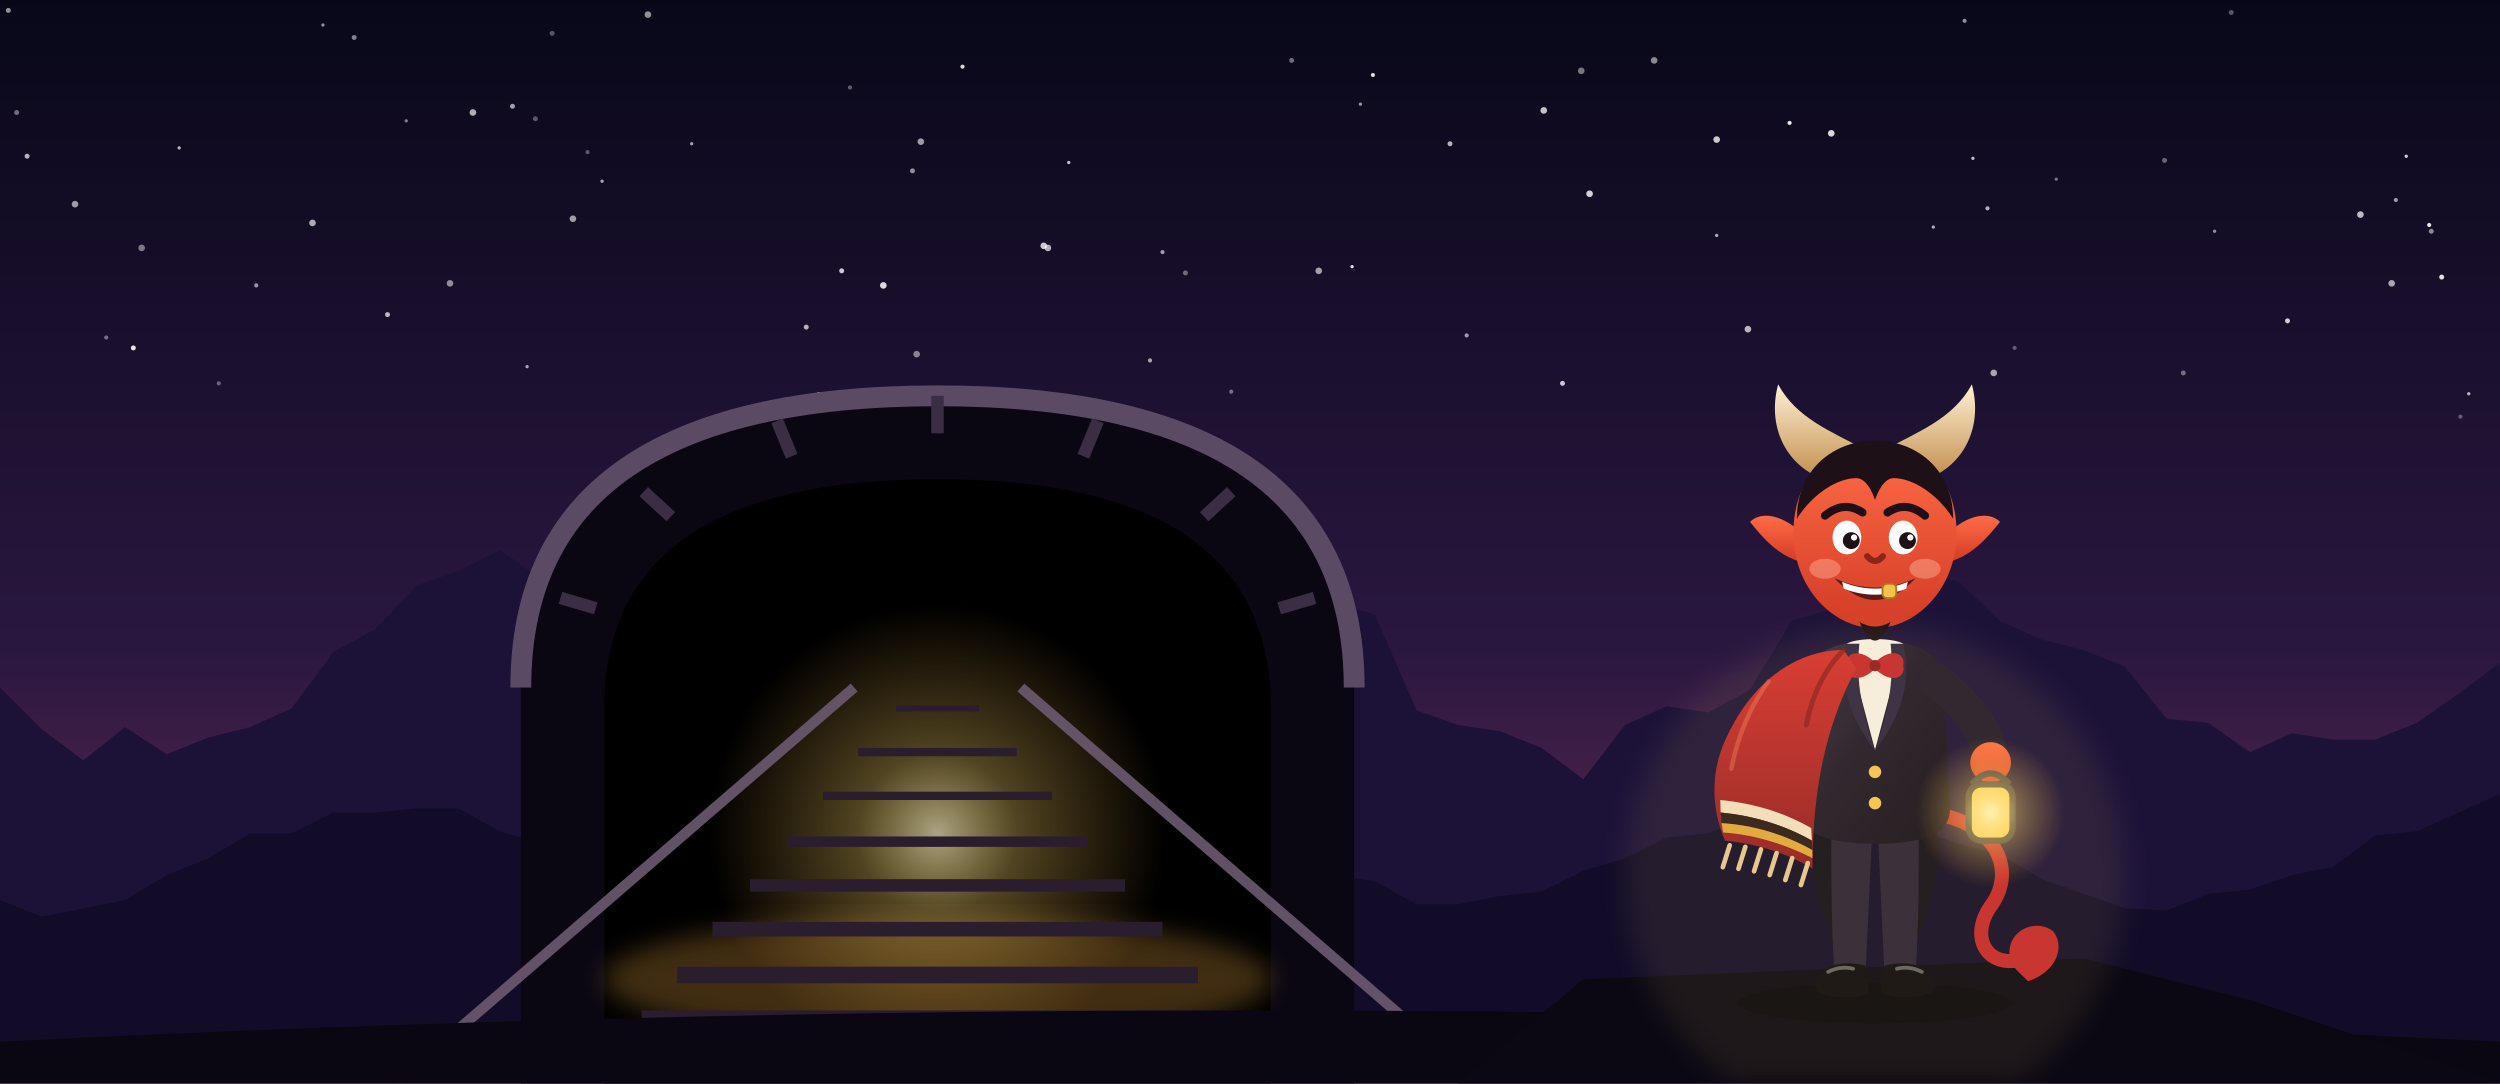
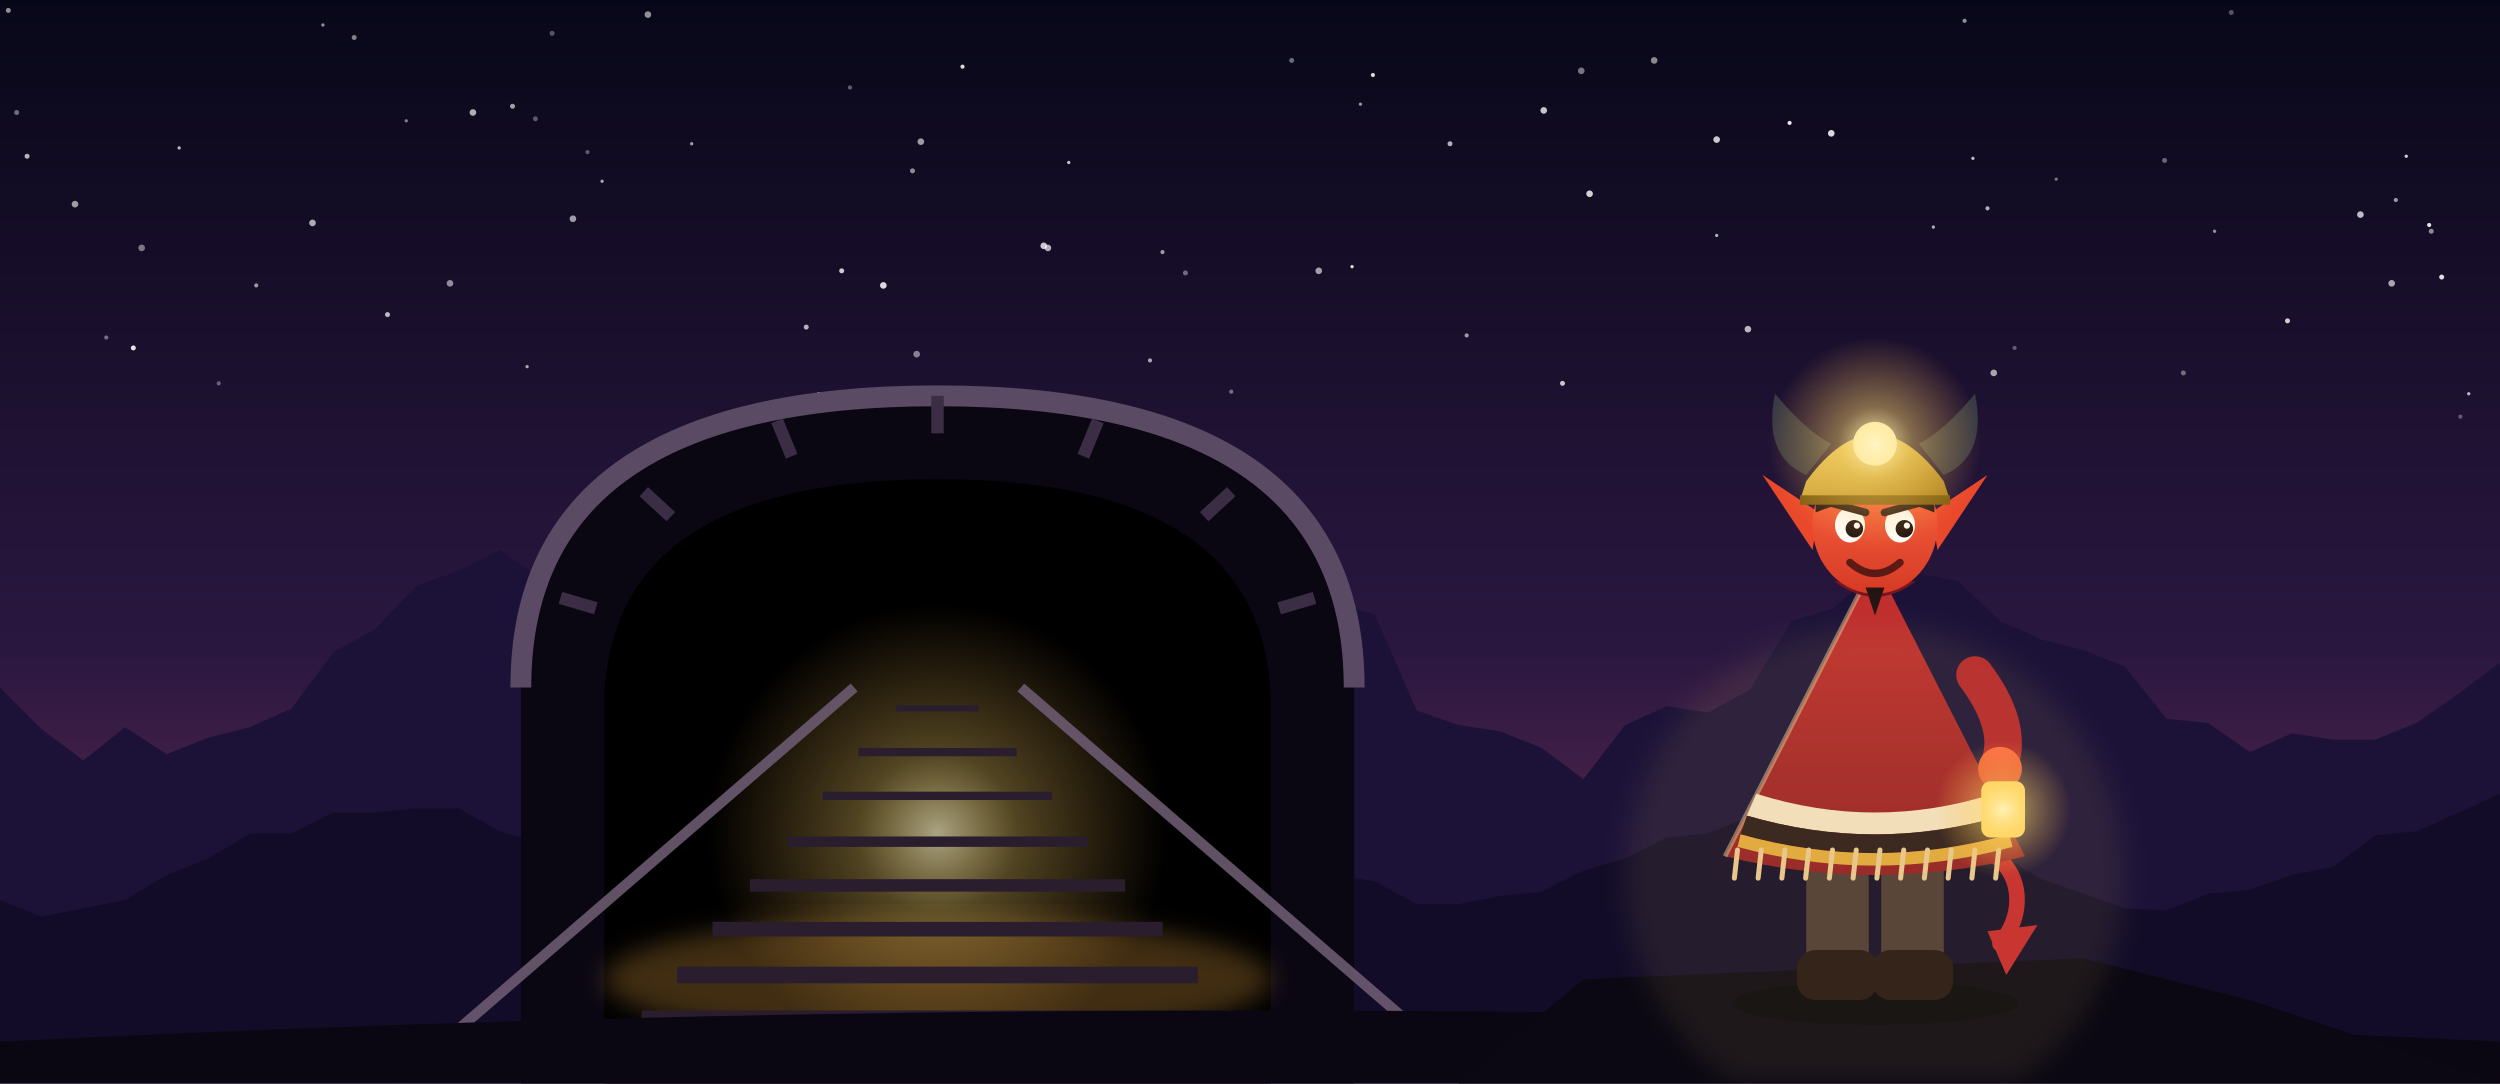
<svg xmlns="http://www.w3.org/2000/svg" viewBox="0 0 1200 520" preserveAspectRatio="xMidYMid slice">
  <defs>
    <linearGradient id="skin" x1="0" y1="0" x2="0" y2="1">
      <stop offset="0" stop-color="#ff6a43" />
      <stop offset="1" stop-color="#d63a25" />
    </linearGradient>
    <linearGradient id="helm" x1="0" y1="0" x2="1" y2="1">
      <stop offset="0" stop-color="#f1d263" />
      <stop offset="1" stop-color="#a97f1c" />
    </linearGradient>
    <linearGradient id="pon" x1="0" y1="0" x2="0" y2="1">
      <stop offset="0" stop-color="#c8302f" />
      <stop offset="1" stop-color="#8f1d24" />
    </linearGradient>
    <radialGradient id="lamp" cx=".5" cy=".5" r=".5">
      <stop offset="0" stop-color="#fff6c4" stop-opacity=".95" />
      <stop offset=".35" stop-color="#ffd86b" stop-opacity=".45" />
      <stop offset="1" stop-color="#ffb347" stop-opacity="0" />
    </radialGradient>
    <filter id="soft">
      <feGaussianBlur stdDeviation="6" />
    </filter>
    <filter id="blur2">
      <feGaussianBlur stdDeviation="2" />
    </filter>
    <linearGradient id="sky" x1="0" y1="0" x2="0" y2="1">
      <stop offset="0" stop-color="#080718" />
      <stop offset="0.6" stop-color="#2a1740" />
      <stop offset="1" stop-color="#7a3358" />
    </linearGradient>
  </defs>
  <rect width="1200" height="520" fill="url(#sky)" />
  <circle cx="569" cy="131" r="1.2" fill="#fff" opacity="0.39" />
  <circle cx="13" cy="75" r="1.2" fill="#fff" opacity="0.69" />
  <circle cx="552" cy="173" r="1.0" fill="#fff" opacity="0.63" />
  <circle cx="794" cy="29" r="1.6" fill="#fff" opacity="0.52" />
  <circle cx="408" cy="42" r="1.0" fill="#fff" opacity="0.34" />
  <circle cx="824" cy="67" r="1.6" fill="#fff" opacity="0.78" />
  <circle cx="105" cy="184" r="1.0" fill="#fff" opacity="0.35" />
  <circle cx="1185" cy="189" r="0.8" fill="#fff" opacity="0.70" />
  <circle cx="1166" cy="108" r="1.0" fill="#fff" opacity="0.89" />
  <circle cx="1063" cy="111" r="0.8" fill="#fff" opacity="0.54" />
  <circle cx="503" cy="119" r="1.6" fill="#fff" opacity="0.67" />
  <circle cx="649" cy="128" r="0.8" fill="#fff" opacity="0.88" />
  <circle cx="1172" cy="133" r="1.2" fill="#fff" opacity="0.86" />
  <circle cx="1039" cy="77" r="1.2" fill="#fff" opacity="0.37" />
  <circle cx="282" cy="73" r="1.0" fill="#fff" opacity="0.32" />
  <circle cx="987" cy="86" r="0.8" fill="#fff" opacity="0.43" />
  <circle cx="513" cy="78" r="0.8" fill="#fff" opacity="0.75" />
  <circle cx="265" cy="16" r="1.2" fill="#fff" opacity="0.32" />
  <circle cx="332" cy="69" r="0.8" fill="#fff" opacity="0.61" />
  <circle cx="442" cy="68" r="1.6" fill="#fff" opacity="0.59" />
  <circle cx="1150" cy="96" r="1.0" fill="#fff" opacity="0.58" />
  <circle cx="659" cy="36" r="1.0" fill="#fff" opacity="0.85" />
  <circle cx="8" cy="54" r="1.2" fill="#fff" opacity="0.41" />
  <circle cx="954" cy="100" r="1.0" fill="#fff" opacity="0.67" />
  <circle cx="1181" cy="200" r="1.0" fill="#fff" opacity="0.31" />
  <circle cx="387" cy="157" r="1.2" fill="#fff" opacity="0.68" />
  <circle cx="275" cy="105" r="1.6" fill="#fff" opacity="0.59" />
  <circle cx="424" cy="137" r="1.6" fill="#fff" opacity="0.84" />
  <circle cx="195" cy="58" r="0.8" fill="#fff" opacity="0.47" />
  <circle cx="1133" cy="103" r="1.6" fill="#fff" opacity="0.72" />
  <circle cx="257" cy="57" r="1.2" fill="#fff" opacity="0.32" />
  <circle cx="4" cy="5" r="1.2" fill="#fff" opacity="0.55" />
  <circle cx="289" cy="87" r="0.8" fill="#fff" opacity="0.64" />
  <circle cx="750" cy="184" r="1.2" fill="#fff" opacity="0.76" />
  <circle cx="501" cy="118" r="1.6" fill="#fff" opacity="0.77" />
  <circle cx="696" cy="69" r="1.2" fill="#fff" opacity="0.68" />
  <circle cx="462" cy="32" r="1.0" fill="#fff" opacity="0.84" />
  <circle cx="957" cy="179" r="1.6" fill="#fff" opacity="0.62" />
  <circle cx="947" cy="76" r="0.8" fill="#fff" opacity="0.73" />
  <circle cx="227" cy="54" r="1.6" fill="#fff" opacity="0.67" />
  <circle cx="150" cy="107" r="1.6" fill="#fff" opacity="0.65" />
  <circle cx="86" cy="71" r="0.8" fill="#fff" opacity="0.71" />
  <circle cx="170" cy="18" r="1.2" fill="#fff" opacity="0.49" />
  <circle cx="216" cy="136" r="1.6" fill="#fff" opacity="0.52" />
  <circle cx="36" cy="98" r="1.6" fill="#fff" opacity="0.59" />
  <circle cx="68" cy="119" r="1.6" fill="#fff" opacity="0.44" />
  <circle cx="393" cy="189" r="0.8" fill="#fff" opacity="0.88" />
  <circle cx="440" cy="170" r="1.6" fill="#fff" opacity="0.48" />
  <circle cx="620" cy="29" r="1.2" fill="#fff" opacity="0.40" />
  <circle cx="558" cy="121" r="1.0" fill="#fff" opacity="0.58" />
  <circle cx="943" cy="10" r="1.0" fill="#fff" opacity="0.54" />
  <circle cx="839" cy="158" r="1.6" fill="#fff" opacity="0.70" />
  <circle cx="1167" cy="111" r="1.2" fill="#fff" opacity="0.51" />
  <circle cx="879" cy="64" r="1.6" fill="#fff" opacity="0.84" />
  <circle cx="759" cy="34" r="1.6" fill="#fff" opacity="0.44" />
  <circle cx="653" cy="50" r="0.8" fill="#fff" opacity="0.56" />
  <circle cx="438" cy="82" r="1.2" fill="#fff" opacity="0.53" />
  <circle cx="1048" cy="179" r="1.2" fill="#fff" opacity="0.39" />
  <circle cx="311" cy="7" r="1.6" fill="#fff" opacity="0.55" />
  <circle cx="741" cy="53" r="1.6" fill="#fff" opacity="0.76" />
  <circle cx="591" cy="188" r="1.0" fill="#fff" opacity="0.40" />
  <circle cx="246" cy="51" r="1.2" fill="#fff" opacity="0.61" />
  <circle cx="64" cy="167" r="1.2" fill="#fff" opacity="0.89" />
  <circle cx="1098" cy="154" r="1.2" fill="#fff" opacity="0.80" />
  <circle cx="253" cy="176" r="0.8" fill="#fff" opacity="0.63" />
  <circle cx="51" cy="162" r="1.0" fill="#fff" opacity="0.40" />
  <circle cx="859" cy="59" r="1.0" fill="#fff" opacity="0.89" />
  <circle cx="928" cy="109" r="0.8" fill="#fff" opacity="0.66" />
  <circle cx="123" cy="137" r="1.0" fill="#fff" opacity="0.57" />
  <circle cx="633" cy="130" r="1.6" fill="#fff" opacity="0.60" />
  <circle cx="763" cy="93" r="1.6" fill="#fff" opacity="0.81" />
  <circle cx="1071" cy="6" r="1.2" fill="#fff" opacity="0.31" />
  <circle cx="186" cy="151" r="1.2" fill="#fff" opacity="0.71" />
  <circle cx="1148" cy="136" r="1.6" fill="#fff" opacity="0.63" />
  <circle cx="1155" cy="75" r="0.8" fill="#fff" opacity="0.80" />
  <circle cx="155" cy="12" r="0.8" fill="#fff" opacity="0.55" />
  <circle cx="967" cy="167" r="1.0" fill="#fff" opacity="0.32" />
  <circle cx="824" cy="113" r="0.8" fill="#fff" opacity="0.66" />
  <circle cx="704" cy="161" r="1.0" fill="#fff" opacity="0.58" />
  <circle cx="404" cy="130" r="1.2" fill="#fff" opacity="0.78" />
  <path d="M0 520 L0 330 L20 350 L40 365 L60 349 L80 362 L100 354 L120 349 L140 340 L160 313 L180 302 L200 281 L220 274 L240 264 L260 278 L280 294 L300 306 L320 303 L340 293 L360 282 L380 270 L400 259 L420 247 L440 236 L460 236 L480 247 L500 259 L520 270 L540 282 L560 291 L580 269 L600 288 L620 270 L640 289 L660 295 L680 341 L700 348 L720 351 L740 359 L760 374 L780 348 L800 339 L820 342 L840 331 L860 298 L880 292 L900 274 L920 275 L940 279 L960 298 L980 307 L1000 312 L1020 320 L1040 345 L1060 347 L1080 361 L1100 352 L1120 355 L1140 355 L1160 347 L1180 333 L1200 318 L1200 520 Z" fill="#1c1238" />
  <path d="M0 520 L0 432 L20 440 L40 436 L60 432 L80 420 L100 412 L120 400 L140 400 L160 390 L180 390 L200 388 L220 388 L240 399 L260 405 L280 410 L300 420 L320 431 L340 432 L360 432 L380 439 L400 426 L420 420 L440 415 L460 407 L480 391 L500 391 L520 390 L540 389 L560 385 L580 393 L600 399 L620 409 L640 420 L660 423 L680 434 L700 434 L720 430 L740 428 L760 418 L780 412 L800 402 L820 400 L840 392 L860 388 L880 390 L900 391 L920 398 L940 405 L960 410 L980 422 L1000 429 L1020 436 L1040 437 L1060 429 L1080 427 L1100 420 L1120 416 L1140 401 L1160 399 L1180 390 L1200 381 L1200 520 Z" fill="#120c28" />
  <path d="M250 520 V330 Q250 190 450 190 Q650 190 650 330 V520 Z" fill="#0a0612" />
  <path d="M290 520 V340 Q290 230 450 230 Q610 230 610 340 V520 Z" fill="#000" />
  <path d="M250 330 Q250 190 450 190 Q650 190 650 330" fill="none" stroke="#5b4a63" stroke-width="10" />
  <path d="M269 287 L286 292" stroke="#3a2d44" stroke-width="6" />
  <path d="M309 236 L322 248" stroke="#3a2d44" stroke-width="6" />
  <path d="M373 202 L380 219" stroke="#3a2d44" stroke-width="6" />
  <path d="M450 190 L450 208" stroke="#3a2d44" stroke-width="6" />
  <path d="M527 202 L520 219" stroke="#3a2d44" stroke-width="6" />
  <path d="M591 236 L578 248" stroke="#3a2d44" stroke-width="6" />
  <path d="M631 287 L614 292" stroke="#3a2d44" stroke-width="6" />
  <ellipse cx="450" cy="470" rx="160" ry="30" fill="#ffb347" opacity=".25" filter="url(#soft)" />
  <circle cx="450" cy="400" r="110" fill="url(#lamp)" opacity=".7" />
  <path d="M410 330 L190 520 M490 330 L710 520" stroke="#6b5a70" stroke-width="5" opacity=".9" />
  <path d="M430 340 H470" stroke="#2a1d2e" stroke-width="3" />
  <path d="M412 361 H488" stroke="#2a1d2e" stroke-width="4" />
  <path d="M395 382 H505" stroke="#2a1d2e" stroke-width="4" />
  <path d="M378 404 H522" stroke="#2a1d2e" stroke-width="5" />
  <path d="M360 425 H540" stroke="#2a1d2e" stroke-width="6" />
  <path d="M342 446 H558" stroke="#2a1d2e" stroke-width="7" />
  <path d="M325 468 H575" stroke="#2a1d2e" stroke-width="8" />
  <path d="M308 489 H592" stroke="#2a1d2e" stroke-width="8" />
  <path d="M290 510 H610" stroke="#2a1d2e" stroke-width="9" />
  <path d="M0 500 Q600 470 1200 500 V520 H0 Z" fill="#0a0612" />
  <path d="M700 520 L760 470 L1000 460 L1080 480 L1200 520 Z" fill="#0b0813" />
-   <g id="diablo" transform="translate(900,480) scale(1.5,1.5) translate(-60,-200)">
-     <defs>
-       <linearGradient id="dv-skin" x1="0" y1="0" x2="0" y2="1">
-         <stop offset="0" stop-color="#ff6b45" />
-         <stop offset="1" stop-color="#d23b26" />
-       </linearGradient>
-       <linearGradient id="dv-horn" x1="0" y1="0" x2="0" y2="1">
-         <stop offset="0" stop-color="#fff1d2" />
-         <stop offset="1" stop-color="#c08a4a" />
-       </linearGradient>
-       <linearGradient id="dv-poncho" x1="0" y1="0" x2="0" y2="1">
-         <stop offset="0" stop-color="#d5312f" />
-         <stop offset="1" stop-color="#8f1d24" />
-       </linearGradient>
-       <linearGradient id="dv-frac" x1="0" y1="0" x2="1" y2="1">
-         <stop offset="0" stop-color="#3a2f48" />
-         <stop offset=".45" stop-color="#211a2b" />
-         <stop offset="1" stop-color="#140f1b" />
-       </linearGradient>
-       <radialGradient id="dv-glow" cx=".5" cy=".5" r=".5">
-         <stop offset="0" stop-color="#fff6c4" stop-opacity=".9" />
-         <stop offset=".35" stop-color="#ffd86b" stop-opacity=".4" />
-         <stop offset="1" stop-color="#ffb347" stop-opacity="0" />
-       </radialGradient>
-     </defs>
-     <ellipse cx="60" cy="201" rx="44" ry="6.5" fill="#000" opacity=".35" />
-     <path d="M76 140 C98 142 106 158 97 170 C90 180 96 190 107 187" fill="none" stroke="#c4272d" stroke-width="4.5" stroke-linecap="round" />
-     <path d="M103 185 C103 177 112 174 117 178 C121 183 118 191 109 194 C106 191 103 189 103 185 Z" fill="#c4272d" />
-     <path d="M41 136 C38 158 42 175 50 186 C53 170 56 156 60 148 C64 156 67 170 70 186 C78 175 82 158 79 136 Z" fill="#140f1b" />
-     <path d="M46 144 C46 160 46 176 47 191 L57 191 L59 148 Z" fill="#2b2336" />
-     <path d="M61 148 L63 191 L73 191 C74 176 74 160 74 144 Z" fill="#2b2336" />
-     <path d="M41 196 C41 189 49 187 57 189 L58 197 C58 200 41 200 41 196 Z" fill="#0d0a10" />
-     <path d="M79 196 C79 189 71 187 63 189 L62 197 C62 200 79 200 79 196 Z" fill="#0d0a10" />
-     <path d="M45 191 Q49 189 53 190" fill="none" stroke="#fff" stroke-width="1.2" opacity=".35" stroke-linecap="round" />
-     <path d="M67 190 Q71 189 75 191" fill="none" stroke="#fff" stroke-width="1.2" opacity=".35" stroke-linecap="round" />
-     <path d="M38 98 C38 89 47 85 60 85 C73 85 82 89 82 98 L84 139 C84 146 77 150 60 150 C43 150 36 146 36 139 Z" fill="url(#dv-frac)" />
-     <path d="M51 86 L60 120 L69 86 C66 84 54 84 51 86 Z" fill="#f5efe4" />
-     <path d="M51 86 C48 98 52 110 60 120 C55 106 54 96 55 86 Z" fill="#2f2640" />
-     <path d="M69 86 C72 98 68 110 60 120 C65 106 66 96 65 86 Z" fill="#2f2640" />
-     <path d="M60 92 C55 87 50 89 51 93 C50 97 55 99 60 94 C65 99 70 97 69 93 C70 89 65 87 60 92 Z" fill="#c4272d" />
-     <circle cx="60" cy="93" r="1.8" fill="#8f1d24" />
-     <circle cx="60" cy="127" r="2" fill="#f2c44d" />
-     <circle cx="60" cy="137" r="2" fill="#f2c44d" />
-     <path d="M50 88 C34 88 20 99 12 117 C7 128 8 140 12 149 C22 150 32 153 40 158 C40 140 42 116 54 94 Z" fill="url(#dv-poncho)" />
-     <path d="M10.5 136 C21 137 31 140 39.6 145 L39.8 149 C31 144 21 141 10.6 140 Z" fill="#f1dfc0" />
-     <path d="M10.6 140 C21 141 31 144 39.8 149 L39.9 152 C31 147 21 144 10.9 143.4 Z" fill="#2b1b1b" />
-     <path d="M10.9 143.4 C21 144 31 147 39.9 152 L40 154.6 C31 150 21 147 11.4 146.4 Z" fill="#e0a73c" />
-     <path d="M26 98 C20 106 16 116 14 126" fill="none" stroke="#ff8a6a" stroke-width="1.4" opacity=".35" stroke-linecap="round" />
-     <path d="M50 88 C44 94 40 102 38 112" fill="none" stroke="#7a151c" stroke-width="1.6" opacity=".6" stroke-linecap="round" />
-     <path d="M13.5 150.5 l-2.2 7" stroke="#e6c690" stroke-width="1.5" stroke-linecap="round" />
-     <path d="M18.5 151.0 l-2.2 7" stroke="#e6c690" stroke-width="1.5" stroke-linecap="round" />
-     <path d="M23.5 151.8 l-2.2 7" stroke="#e6c690" stroke-width="1.5" stroke-linecap="round" />
-     <path d="M28.5 153.0 l-2.2 7" stroke="#e6c690" stroke-width="1.5" stroke-linecap="round" />
-     <path d="M33.5 154.6 l-2.2 7" stroke="#e6c690" stroke-width="1.5" stroke-linecap="round" />
-     <path d="M38.5 156.2 l-2.2 7" stroke="#e6c690" stroke-width="1.5" stroke-linecap="round" />
-     <path d="M80 98 Q95 110 97 122" fill="none" stroke="#211a2b" stroke-width="11" stroke-linecap="round" />
-     <circle cx="97" cy="124" r="6.5" fill="url(#dv-skin)" />
-     <path d="M91 131 Q97 124 103 131" fill="none" stroke="#3a3a44" stroke-width="2" />
-     <rect x="90" y="131" width="14" height="18" rx="4" fill="#ffd86b" stroke="#3a3a44" stroke-width="2" />
-     <circle cx="97" cy="140" r="24" fill="url(#dv-glow)" />
-     <path d="M46 34 C33 31 25 18 29 3 C35 14 46 18 57 24 Z" fill="url(#dv-horn)" />
-     <path d="M74 34 C87 31 95 18 91 3 C85 14 74 18 63 24 Z" fill="url(#dv-horn)" />
-     <path d="M36 50 C29 44 23 44 20 47 C24 52 29 58 37 60 Z" fill="url(#dv-skin)" />
-     <path d="M84 50 C91 44 97 44 100 47 C96 52 91 58 83 60 Z" fill="url(#dv-skin)" />
-     <path d="M60 23 C79 23 87 37 86 53 C85 69 73 81 60 81 C47 81 35 69 34 53 C33 37 41 23 60 23 Z" fill="url(#dv-skin)" />
-     <path d="M35 46 C35 30 47 21 60 21 C73 21 85 30 85 46 C80 38 72 33 66 33 C63 33 61 37 60 40 C59 37 57 33 54 33 C48 33 40 38 35 46 Z" fill="#1d1016" />
-     <path d="M44 45 Q50 40 56 44" fill="none" stroke="#1d1016" stroke-width="2.6" stroke-linecap="round" />
-     <path d="M64 44 Q70 40 76 45" fill="none" stroke="#1d1016" stroke-width="2.6" stroke-linecap="round" />
-     <ellipse cx="51" cy="52" rx="4.6" ry="5.4" fill="#fff" />
-     <ellipse cx="69" cy="52" rx="4.6" ry="5.4" fill="#fff" />
-     <circle cx="52.4" cy="53" r="2.7" fill="#1d1016" />
-     <circle cx="70.4" cy="53" r="2.7" fill="#1d1016" />
-     <circle cx="53.3" cy="52" r="1" fill="#fff" />
-     <circle cx="71.3" cy="52" r="1" fill="#fff" />
-     <ellipse cx="44" cy="62" rx="5" ry="3.2" fill="#ffb199" opacity=".45" />
-     <ellipse cx="76" cy="62" rx="5" ry="3.2" fill="#ffb199" opacity=".45" />
-     <path d="M57.5 58 Q60 61 62.5 58" fill="none" stroke="#8c2418" stroke-width="2" stroke-linecap="round" />
-     <path d="M47 65 Q60 79 73 65 Q60 71 47 65 Z" fill="#5b1a14" />
-     <path d="M49.5 66.2 Q60 70.5 70.5 66.2 L70 68.4 Q60 72.2 50 68.4 Z" fill="#fff" />
-     <rect x="62.4" y="66.8" width="4.4" height="4.6" rx="1.4" fill="#f2c44d" stroke="#a8791a" stroke-width=".6" />
-     <path d="M55 79 Q60 91 65 79 Q60 82 55 79 Z" fill="#1d1016" />
+   <g transform="translate(900,480) scale(1.5,1.5) translate(-60,-200)">
+     <ellipse cx="60" cy="201" rx="46" ry="7" fill="#000" opacity=".35" />
+     <path d="M78 150 C104 146 112 168 100 182" fill="none" stroke="#c4272d" stroke-width="5" stroke-linecap="round" />
+     <path d="M96 178 L112 176 L102 192 Z" fill="#c4272d" />
+     <rect x="38" y="140" width="20" height="50" rx="5" fill="#4b3a35" />
+     <rect x="62" y="140" width="20" height="50" rx="5" fill="#4b3a35" />
+     <rect x="35" y="184" width="26" height="16" rx="6" fill="#241512" />
+     <rect x="59" y="184" width="26" height="16" rx="6" fill="#241512" />
+     <path d="M60 60 L12 154 Q60 166 108 154 Z" fill="url(#pon)" />
+     <path d="M60 60 L12 154" stroke="#e6c690" stroke-width="1.5" opacity=".5" />
+     <path d="M22 134 Q60 146 98 134 L101 141 Q60 153 19 141 Z" fill="#f1dfc0" />
+     <path d="M19 141 Q60 153 101 141 L103 147 Q60 159 17 147 Z" fill="#2b1b1b" />
+     <path d="M17 147 Q60 159 103 147 L104 151 Q60 163 16 151 Z" fill="#e0a73c" />
+     <path d="M16.0 152 l-1 9" stroke="#e6c690" stroke-width="1.6" stroke-linecap="round" />
+     <path d="M23.6 152 l-1 9" stroke="#e6c690" stroke-width="1.6" stroke-linecap="round" />
+     <path d="M31.2 152 l-1 9" stroke="#e6c690" stroke-width="1.6" stroke-linecap="round" />
+     <path d="M38.8 152 l-1 9" stroke="#e6c690" stroke-width="1.6" stroke-linecap="round" />
+     <path d="M46.4 152 l-1 9" stroke="#e6c690" stroke-width="1.6" stroke-linecap="round" />
+     <path d="M54.0 152 l-1 9" stroke="#e6c690" stroke-width="1.6" stroke-linecap="round" />
+     <path d="M61.6 152 l-1 9" stroke="#e6c690" stroke-width="1.6" stroke-linecap="round" />
+     <path d="M69.2 152 l-1 9" stroke="#e6c690" stroke-width="1.6" stroke-linecap="round" />
+     <path d="M76.8 152 l-1 9" stroke="#e6c690" stroke-width="1.6" stroke-linecap="round" />
+     <path d="M84.4 152 l-1 9" stroke="#e6c690" stroke-width="1.6" stroke-linecap="round" />
+     <path d="M92.0 152 l-1 9" stroke="#e6c690" stroke-width="1.6" stroke-linecap="round" />
+     <path d="M99.6 152 l-1 9" stroke="#e6c690" stroke-width="1.6" stroke-linecap="round" />
+     <path d="M47 66 Q60 76 73 66" fill="#7a151c" />
+     <path d="M92 96 Q104 112 100 124" fill="none" stroke="#b3262b" stroke-width="12" stroke-linecap="round" />
+     <circle cx="100" cy="126" r="7" fill="url(#skin)" />
+     <rect x="94" y="130" width="14" height="18" rx="3" fill="#ffd86b" />
+     <circle cx="101" cy="139" r="22" fill="url(#lamp)" />
+     <path d="M42 44 L24 32 L40 56 Z" fill="#e9482b" />
+     <path d="M78 44 L96 32 L80 56 Z" fill="#e9482b" />
+     <ellipse cx="60" cy="48" rx="20" ry="22" fill="url(#skin)" />
+     <path d="M41 40 Q60 22 79 40 L79 44 Q60 36 41 44 Z" fill="#241512" />
+     <ellipse cx="52" cy="48" rx="4.8" ry="5.6" fill="#fff" />
+     <ellipse cx="68" cy="48" rx="4.8" ry="5.6" fill="#fff" />
+     <circle cx="53.4" cy="49.2" r="2.8" fill="#1a0f0f" />
+     <circle cx="69.4" cy="49.2" r="2.8" fill="#1a0f0f" />
+     <circle cx="54.2" cy="48.2" r="1" fill="#fff" />
+     <circle cx="70.2" cy="48.2" r="1" fill="#fff" />
+     <path d="M46 41 L57 44 M74 41 L63 44" stroke="#241512" stroke-width="2.4" stroke-linecap="round" />
+     <path d="M52 60 Q60 67 68 60" fill="none" stroke="#5b1a14" stroke-width="2.4" stroke-linecap="round" />
+     <path d="M57 68 L60 77 L63 68 Z" fill="#241512" />
+     <path d="M38 34 Q60 4 82 34 L84 40 L36 40 Z" fill="url(#helm)" />
+     <path d="M36 40 H84" stroke="#7d5d12" stroke-width="3" />
+     <path d="M38 32 Q24 26 28 6 Q38 18 46 22 Z" fill="#3a3a44" />
+     <path d="M82 32 Q96 26 92 6 Q82 18 74 22 Z" fill="#3a3a44" />
+     <circle cx="60" cy="22" r="7" fill="#fff7c8" />
+     <circle cx="60" cy="22" r="34" fill="url(#lamp)" />
  </g>
  <circle cx="900" cy="420" r="120" fill="#ffd86b" opacity=".08" filter="url(#soft)" />
</svg>
